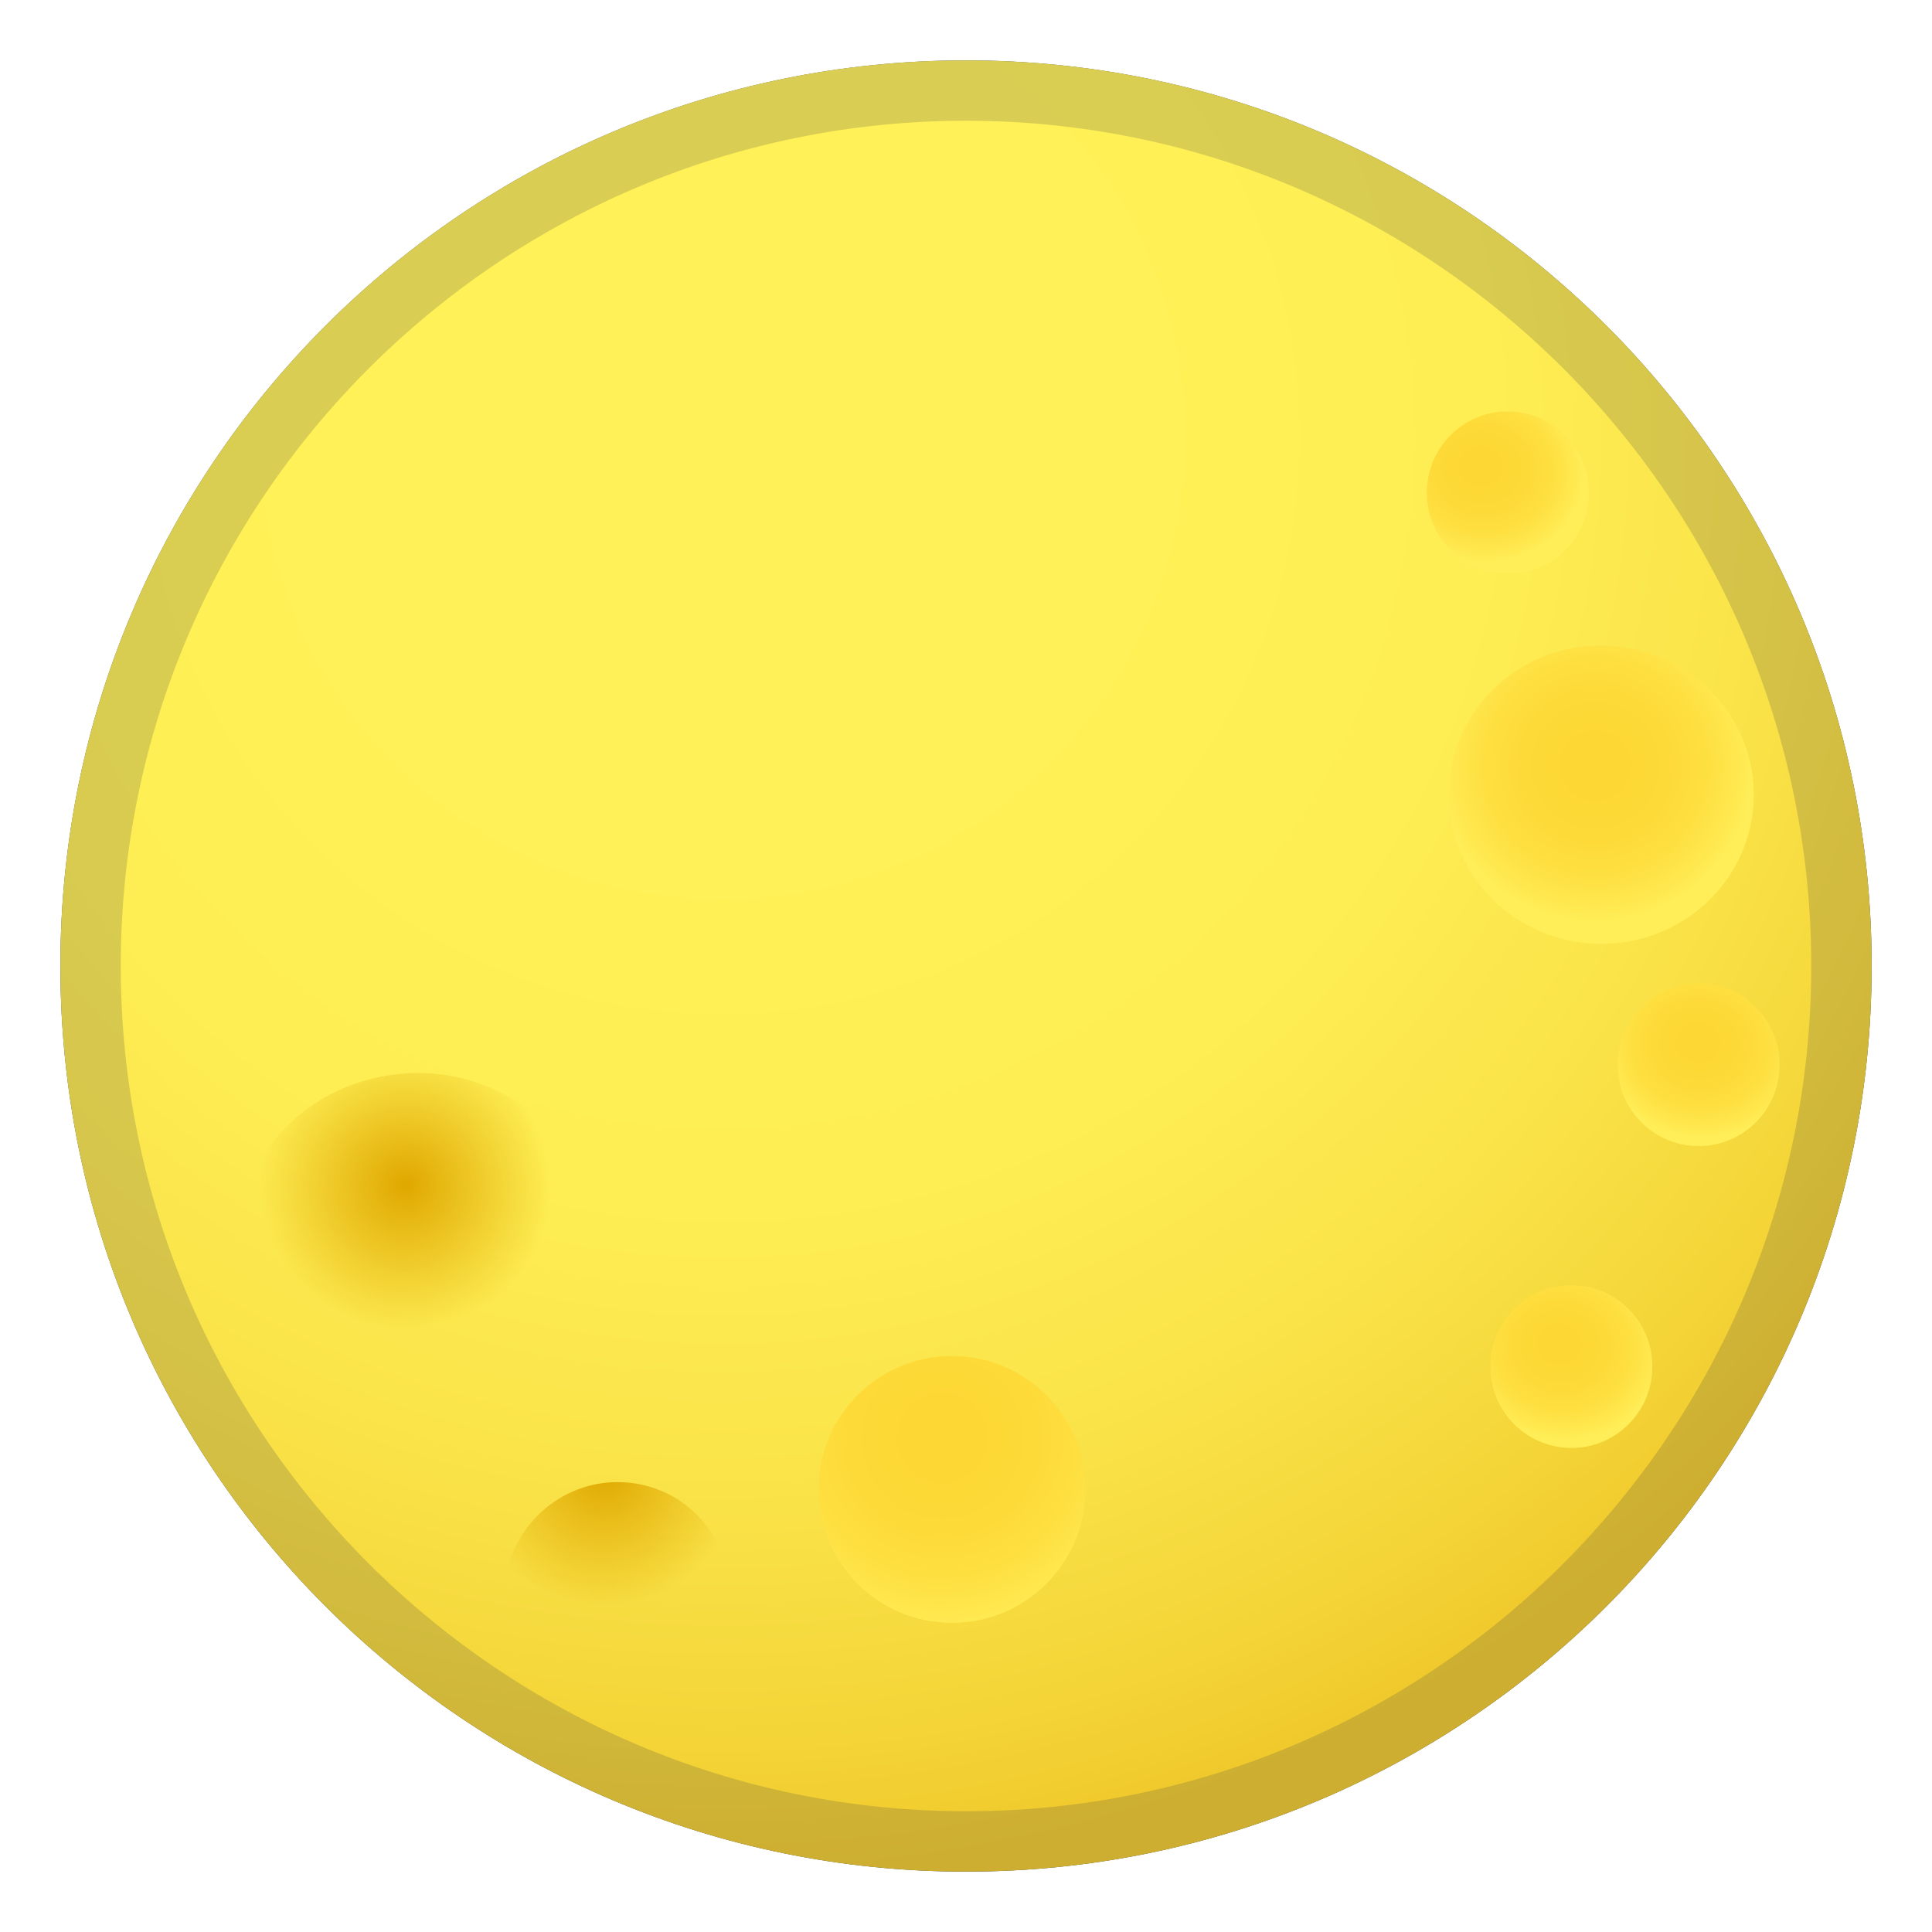
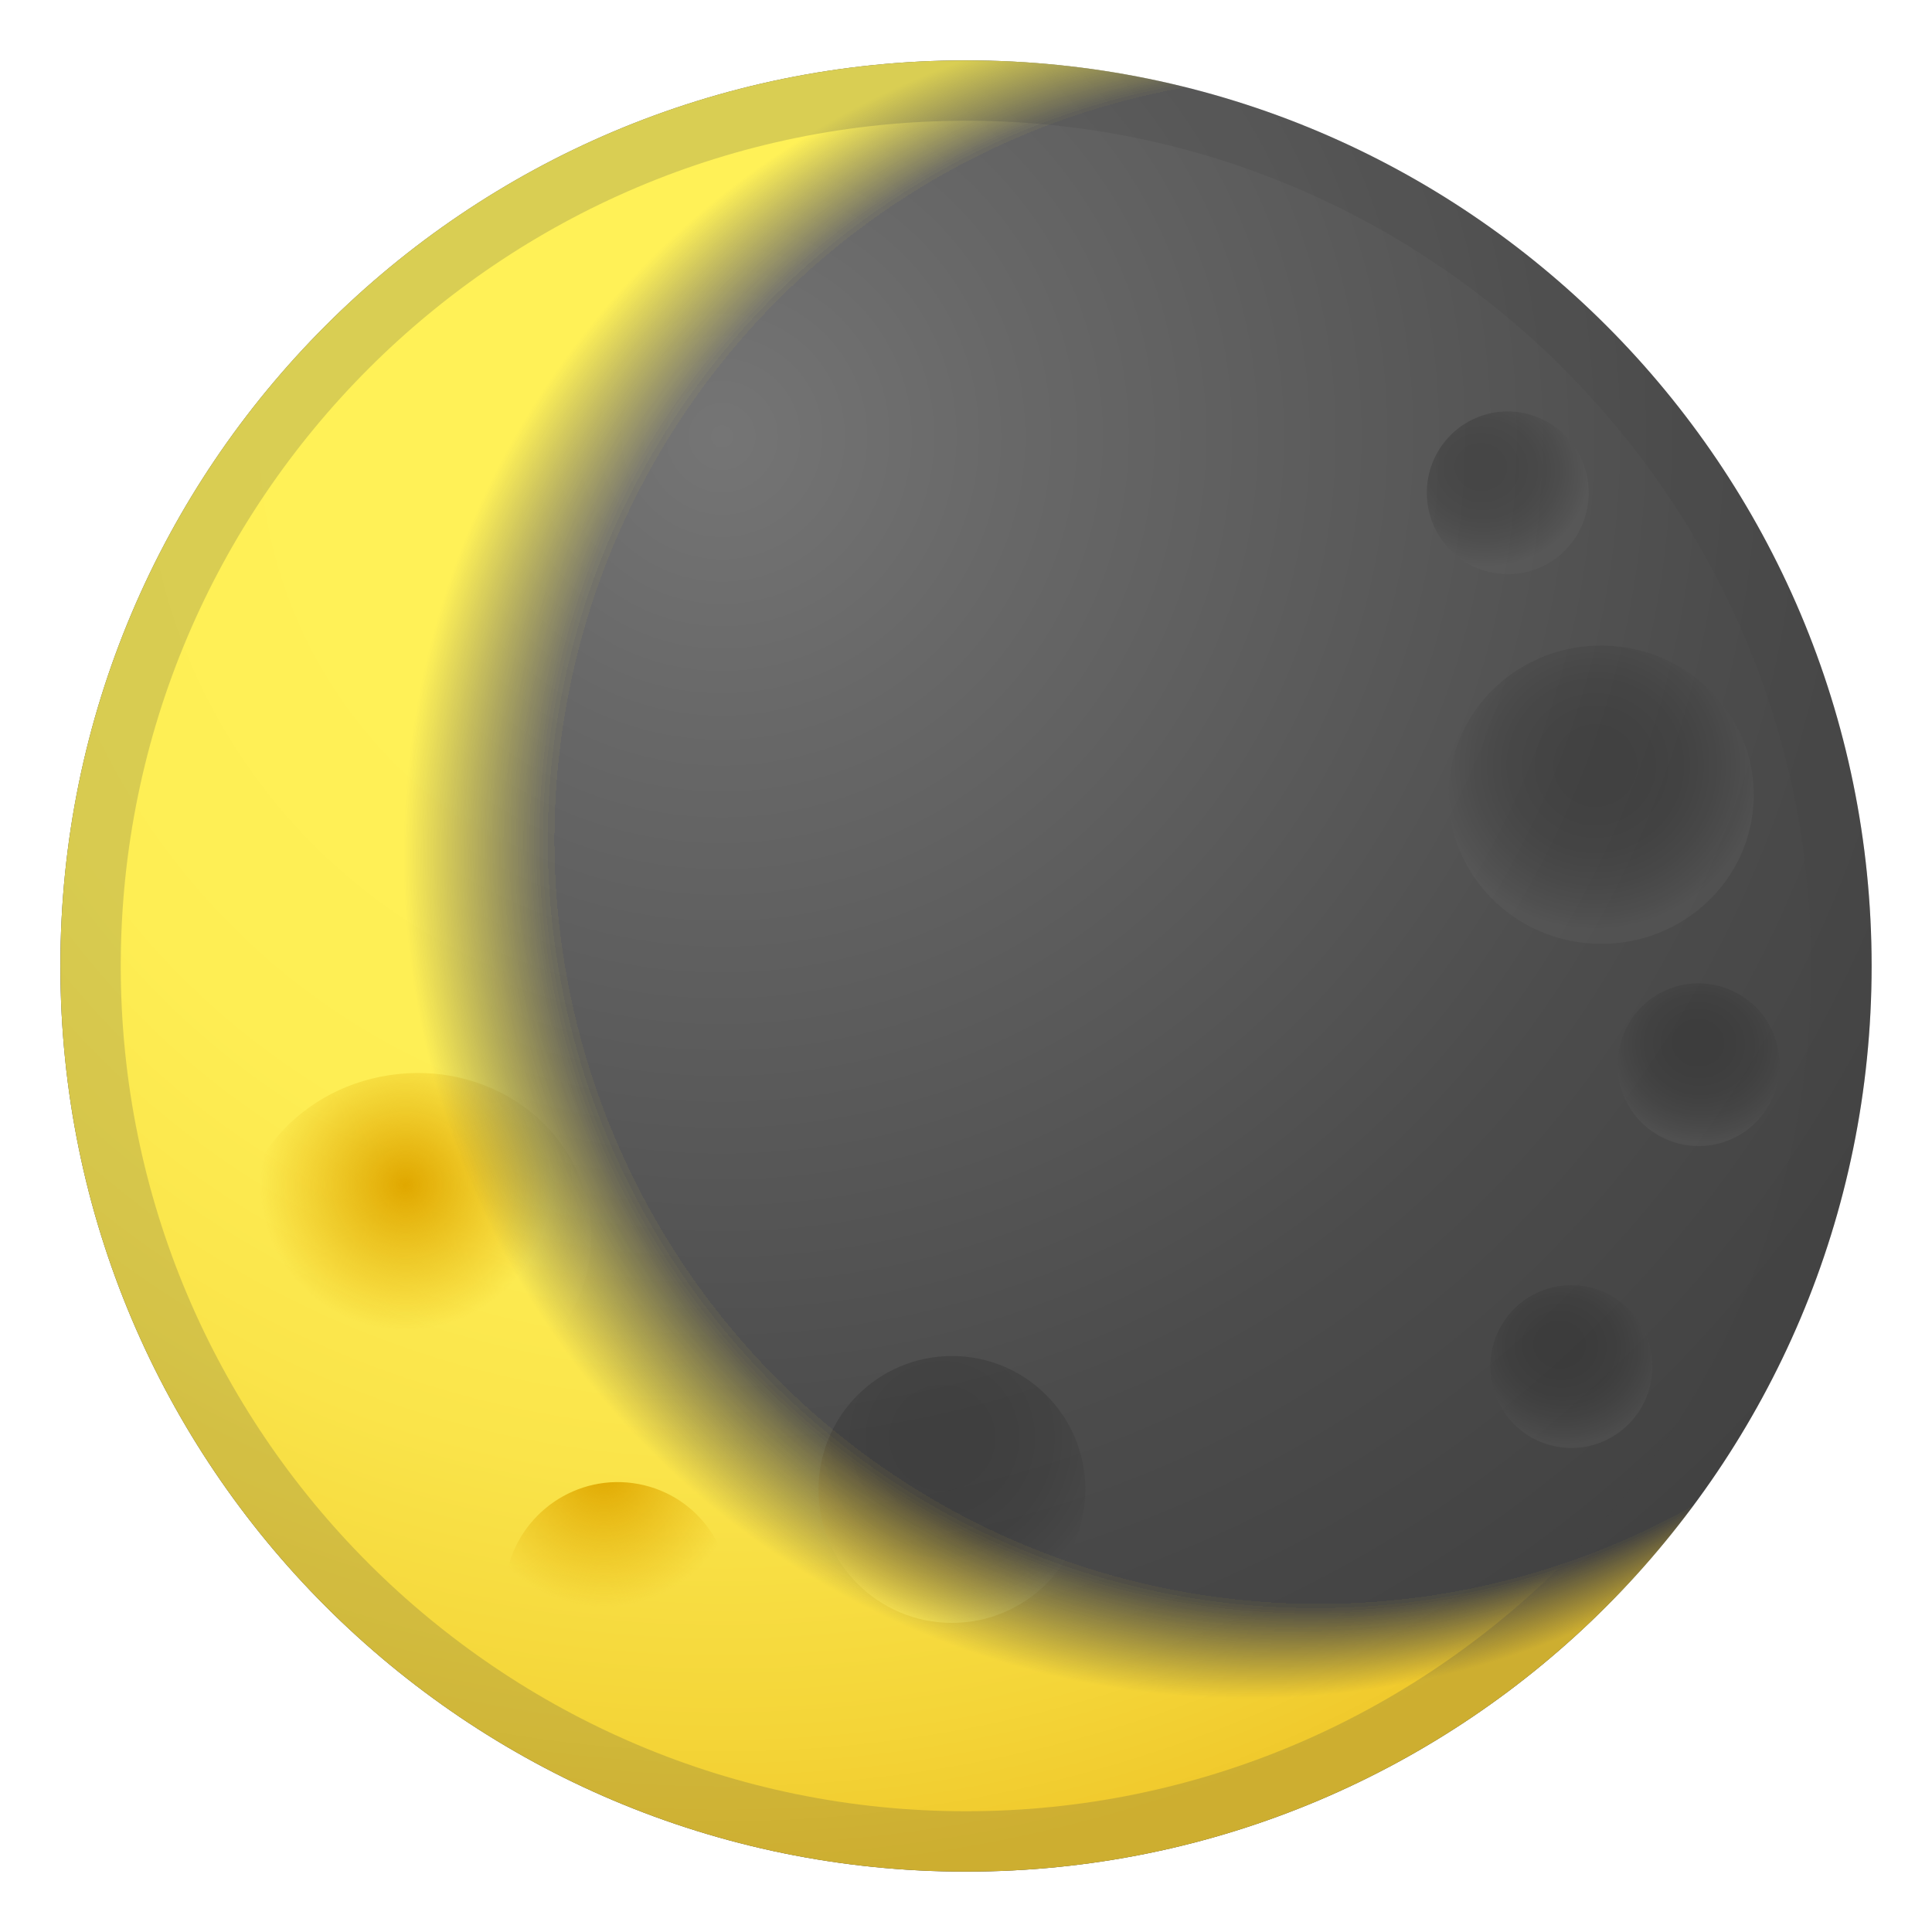
<svg xmlns="http://www.w3.org/2000/svg" enable-background="new 0 0 128 128" viewBox="0 0 128 128">
  <radialGradient id="d" cx="47.842" cy="28.923" r="95.191" gradientUnits="userSpaceOnUse">
    <stop stop-color="#757575" offset="0" />
    <stop stop-color="#686868" offset=".202" />
    <stop stop-color="#4C4C4C" offset=".706" />
    <stop stop-color="#424242" offset="1" />
  </radialGradient>
  <circle cx="64" cy="64" r="60" fill="url(#d)" />
  <circle cx="64" cy="64" r="60" fill="none" />
  <circle cx="64" cy="64" r="60" fill="none" />
  <radialGradient id="c" cx="26.86" cy="78.509" r="14.105" gradientUnits="userSpaceOnUse">
    <stop stop-color="#212121" offset="0" />
    <stop stop-color="#242424" offset=".281" />
    <stop stop-color="#2D2D2D" offset=".49" />
    <stop stop-color="#3E3E3E" offset=".676" />
    <stop stop-color="#545454" offset=".848" />
    <stop stop-color="#616161" offset=".926" />
  </radialGradient>
  <path d="m39.05 80.35c0.91 6-3.56 11.66-9.97 12.62-6.41 0.97-12.34-3.12-13.24-9.12s3.56-11.66 9.97-12.62c6.41-0.97 12.34 3.11 13.24 9.12z" fill="url(#c)" opacity=".3" />
  <radialGradient id="b" cx="40" cy="97.421" r="13.252" gradientUnits="userSpaceOnUse">
    <stop stop-color="#212121" offset="0" />
    <stop stop-color="#242424" offset=".281" />
    <stop stop-color="#2D2D2D" offset=".49" />
    <stop stop-color="#3E3E3E" offset=".676" />
    <stop stop-color="#545454" offset=".848" />
    <stop stop-color="#616161" offset=".926" />
  </radialGradient>
  <path d="m48.26 107.08c-0.77 4.08-4.68 6.76-8.74 6s-6.73-4.69-5.96-8.76 4.68-6.76 8.74-6 6.72 4.69 5.96 8.76z" fill="url(#b)" opacity=".3" />
  <g opacity=".2">
    <path d="M64,8c30.88,0,56,25.12,56,56s-25.12,56-56,56S8,94.88,8,64S33.12,8,64,8 M64,4 C30.86,4,4,30.86,4,64s26.86,60,60,60s60-26.86,60-60S97.14,4,64,4L64,4z" fill="#424242" />
  </g>
  <radialGradient id="a" cx="62.432" cy="95.26" r="15.023" gradientUnits="userSpaceOnUse">
    <stop stop-color="#212121" offset="0" />
    <stop stop-color="#242424" offset=".281" />
    <stop stop-color="#2D2D2D" offset=".49" />
    <stop stop-color="#3E3E3E" offset=".676" />
    <stop stop-color="#545454" offset=".848" />
    <stop stop-color="#616161" offset=".926" />
  </radialGradient>
  <circle cx="63.07" cy="98.68" r="8.84" fill="url(#a)" opacity=".3" />
  <radialGradient id="r" cx="109.7" cy="55.417" r="11.738" gradientTransform="matrix(.0682 .9977 -1.0103 .069 154.2 -62.554)" gradientUnits="userSpaceOnUse">
    <stop stop-color="#212121" offset="0" />
    <stop stop-color="#242424" offset=".281" />
    <stop stop-color="#2D2D2D" offset=".49" />
    <stop stop-color="#3E3E3E" offset=".676" />
    <stop stop-color="#545454" offset=".848" />
    <stop stop-color="#616161" offset=".926" />
  </radialGradient>
  <path d="m116.19 52.87c-0.12 5.46-4.74 9.78-10.32 9.66s-10.01-4.64-9.89-10.1 4.74-9.78 10.32-9.66c5.58 0.13 10.01 4.65 9.89 10.1z" fill="url(#r)" opacity=".3" />
  <radialGradient id="q" cx="99.697" cy="104.51" r="7.47" fx="99.307" fy="104.06" gradientTransform="matrix(.9964 .0852 -.0775 .9066 21.531 -33.822)" gradientUnits="userSpaceOnUse">
    <stop stop-color="#212121" offset="0" />
    <stop stop-color="#242424" offset=".281" />
    <stop stop-color="#2D2D2D" offset=".49" />
    <stop stop-color="#3E3E3E" offset=".676" />
    <stop stop-color="#545454" offset=".848" />
    <stop stop-color="#616161" offset=".926" />
  </radialGradient>
  <path d="m117.88 71c-0.25 2.97-2.85 5.17-5.8 4.91-2.95-0.25-5.14-2.86-4.89-5.83s2.85-5.17 5.8-4.91c2.95 0.25 5.14 2.86 4.89 5.83z" fill="url(#q)" opacity=".3" />
  <radialGradient id="p" cx="82.118" cy="67.727" r="7.47" fx="81.728" fy="67.28" gradientTransform="matrix(.9964 .0852 -.0775 .9066 21.813 -37.124)" gradientUnits="userSpaceOnUse">
    <stop stop-color="#212121" offset="0" />
    <stop stop-color="#242424" offset=".281" />
    <stop stop-color="#2D2D2D" offset=".49" />
    <stop stop-color="#3E3E3E" offset=".676" />
    <stop stop-color="#545454" offset=".848" />
    <stop stop-color="#616161" offset=".926" />
  </radialGradient>
  <path d="m105.24 33.11c-0.25 2.97-2.85 5.17-5.8 4.91s-5.14-2.86-4.89-5.83 2.85-5.17 5.8-4.91 5.15 2.86 4.89 5.83z" fill="url(#p)" opacity=".3" />
  <radialGradient id="o" cx="92.263" cy="125.22" r="7.47" fx="91.873" fy="124.77" gradientTransform="matrix(.9964 .0852 -.0775 .9066 21.372 -31.964)" gradientUnits="userSpaceOnUse">
    <stop stop-color="#212121" offset="0" />
    <stop stop-color="#242424" offset=".281" />
    <stop stop-color="#2D2D2D" offset=".49" />
    <stop stop-color="#3E3E3E" offset=".676" />
    <stop stop-color="#545454" offset=".848" />
    <stop stop-color="#616161" offset=".926" />
  </radialGradient>
  <path d="m109.45 91c-0.25 2.97-2.85 5.17-5.8 4.91-2.95-0.25-5.14-2.86-4.89-5.83s2.85-5.17 5.8-4.91c2.96 0.25 5.15 2.86 4.89 5.83z" fill="url(#o)" opacity=".3" />
  <defs>
    <filter id="s" x="4" y="4" width="120" height="120" filterUnits="userSpaceOnUse">
      <feColorMatrix values="1 0 0 0 0 0 1 0 0 0 0 0 1 0 0 0 0 0 1 0" />
    </filter>
  </defs>
  <mask id="n" x="4" y="4" width="120" height="120" maskUnits="userSpaceOnUse">
    <g filter="url(#s)">
-       <radialGradient id="m" cx="39.516" cy="65.852" r="104.08" fx="-62.647" fy="45.967" gradientUnits="userSpaceOnUse">
+       <radialGradient id="m" cx="39.516" cy="65.852" r="104.08" fx="132.647" fy="45.967" gradientUnits="userSpaceOnUse">
        <stop offset=".485" />
        <stop stop-color="#fff" offset=".537" />
      </radialGradient>
      <circle cx="64" cy="64" r="67.66" fill="url(#m)" />
    </g>
  </mask>
  <g mask="url(#n)">
    <radialGradient id="l" cx="47.842" cy="28.923" r="95.191" gradientUnits="userSpaceOnUse">
      <stop stop-color="#FFF157" offset=".282" />
      <stop stop-color="#FEEE54" offset=".522" />
      <stop stop-color="#FAE44A" offset=".721" />
      <stop stop-color="#F4D538" offset=".903" />
      <stop stop-color="#F0C92C" offset="1" />
    </radialGradient>
    <circle cx="64" cy="64" r="60" fill="url(#l)" />
    <circle cx="64" cy="64" r="60" fill="none" />
    <circle cx="64" cy="64" r="60" fill="none" />
    <radialGradient id="k" cx="26.86" cy="78.509" r="14.105" gradientUnits="userSpaceOnUse">
      <stop stop-color="#E0A800" offset=".006" />
      <stop stop-color="#E0A800" stop-opacity=".107" offset=".61" />
      <stop stop-color="#E0A800" stop-opacity="0" offset=".682" />
    </radialGradient>
    <path d="m39.05 80.35c0.91 6-3.56 11.66-9.97 12.62-6.41 0.97-12.34-3.12-13.24-9.12s3.56-11.66 9.97-12.62c6.41-0.97 12.34 3.11 13.24 9.12z" fill="url(#k)" />
    <radialGradient id="j" cx="40" cy="97.421" r="13.252" gradientUnits="userSpaceOnUse">
      <stop stop-color="#E0A800" offset=".006" />
      <stop stop-color="#E0A800" stop-opacity=".107" offset=".61" />
      <stop stop-color="#E0A800" stop-opacity="0" offset=".682" />
    </radialGradient>
    <path d="m48.26 107.08c-0.77 4.08-4.68 6.76-8.74 6s-6.73-4.69-5.96-8.76 4.68-6.76 8.74-6 6.72 4.69 5.96 8.76z" fill="url(#j)" />
    <g opacity=".2">
      <path d="M64,8c30.88,0,56,25.12,56,56s-25.12,56-56,56S8,94.88,8,64S33.12,8,64,8 M64,4 C30.86,4,4,30.86,4,64s26.86,60,60,60s60-26.86,60-60S97.14,4,64,4L64,4z" fill="#424242" />
    </g>
    <radialGradient id="i" cx="62.432" cy="95.26" r="15.023" gradientUnits="userSpaceOnUse">
      <stop stop-color="#FDD835" offset=".154" />
      <stop stop-color="#FDDA38" offset=".426" />
      <stop stop-color="#FEE042" offset=".638" />
      <stop stop-color="#FFEA52" offset=".829" />
      <stop stop-color="#FFEE58" offset=".878" />
    </radialGradient>
    <circle cx="63.07" cy="98.68" r="8.84" fill="url(#i)" />
    <radialGradient id="h" cx="109.7" cy="55.417" r="11.738" gradientTransform="matrix(.0682 .9977 -1.0103 .069 154.2 -62.554)" gradientUnits="userSpaceOnUse">
      <stop stop-color="#FDD835" offset=".154" />
      <stop stop-color="#FDDA38" offset=".426" />
      <stop stop-color="#FEE042" offset=".638" />
      <stop stop-color="#FFEA52" offset=".829" />
      <stop stop-color="#FFEE58" offset=".878" />
    </radialGradient>
    <path d="m116.19 52.87c-0.12 5.46-4.74 9.78-10.32 9.66s-10.01-4.64-9.89-10.1 4.74-9.78 10.32-9.66c5.58 0.13 10.01 4.65 9.89 10.1z" fill="url(#h)" />
    <radialGradient id="g" cx="99.697" cy="104.51" r="7.47" fx="99.307" fy="104.06" gradientTransform="matrix(.9964 .0852 -.0775 .9066 21.531 -33.822)" gradientUnits="userSpaceOnUse">
      <stop stop-color="#FDD835" offset=".154" />
      <stop stop-color="#FDDA38" offset=".426" />
      <stop stop-color="#FEE042" offset=".638" />
      <stop stop-color="#FFEA52" offset=".829" />
      <stop stop-color="#FFEE58" offset=".878" />
    </radialGradient>
    <path d="m117.88 71c-0.25 2.97-2.85 5.17-5.8 4.91-2.95-0.25-5.14-2.86-4.89-5.83s2.85-5.17 5.8-4.91c2.95 0.25 5.14 2.86 4.89 5.83z" fill="url(#g)" />
    <radialGradient id="f" cx="82.118" cy="67.727" r="7.47" fx="81.728" fy="67.28" gradientTransform="matrix(.9964 .0852 -.0775 .9066 21.813 -37.124)" gradientUnits="userSpaceOnUse">
      <stop stop-color="#FDD835" offset=".154" />
      <stop stop-color="#FDDA38" offset=".426" />
      <stop stop-color="#FEE042" offset=".638" />
      <stop stop-color="#FFEA52" offset=".829" />
      <stop stop-color="#FFEE58" offset=".878" />
    </radialGradient>
    <path d="m105.24 33.11c-0.25 2.97-2.85 5.17-5.8 4.91s-5.14-2.86-4.89-5.83 2.85-5.17 5.8-4.91 5.15 2.86 4.89 5.83z" fill="url(#f)" />
    <radialGradient id="e" cx="92.263" cy="125.22" r="7.47" fx="91.873" fy="124.77" gradientTransform="matrix(.9964 .0852 -.0775 .9066 21.372 -31.964)" gradientUnits="userSpaceOnUse">
      <stop stop-color="#FDD835" offset=".154" />
      <stop stop-color="#FDDA38" offset=".426" />
      <stop stop-color="#FEE042" offset=".638" />
      <stop stop-color="#FFEA52" offset=".829" />
      <stop stop-color="#FFEE58" offset=".878" />
    </radialGradient>
    <path d="m109.45 91c-0.25 2.97-2.85 5.17-5.8 4.91-2.95-0.25-5.14-2.86-4.89-5.83s2.85-5.17 5.8-4.91c2.96 0.25 5.15 2.86 4.89 5.83z" fill="url(#e)" />
  </g>
</svg>
